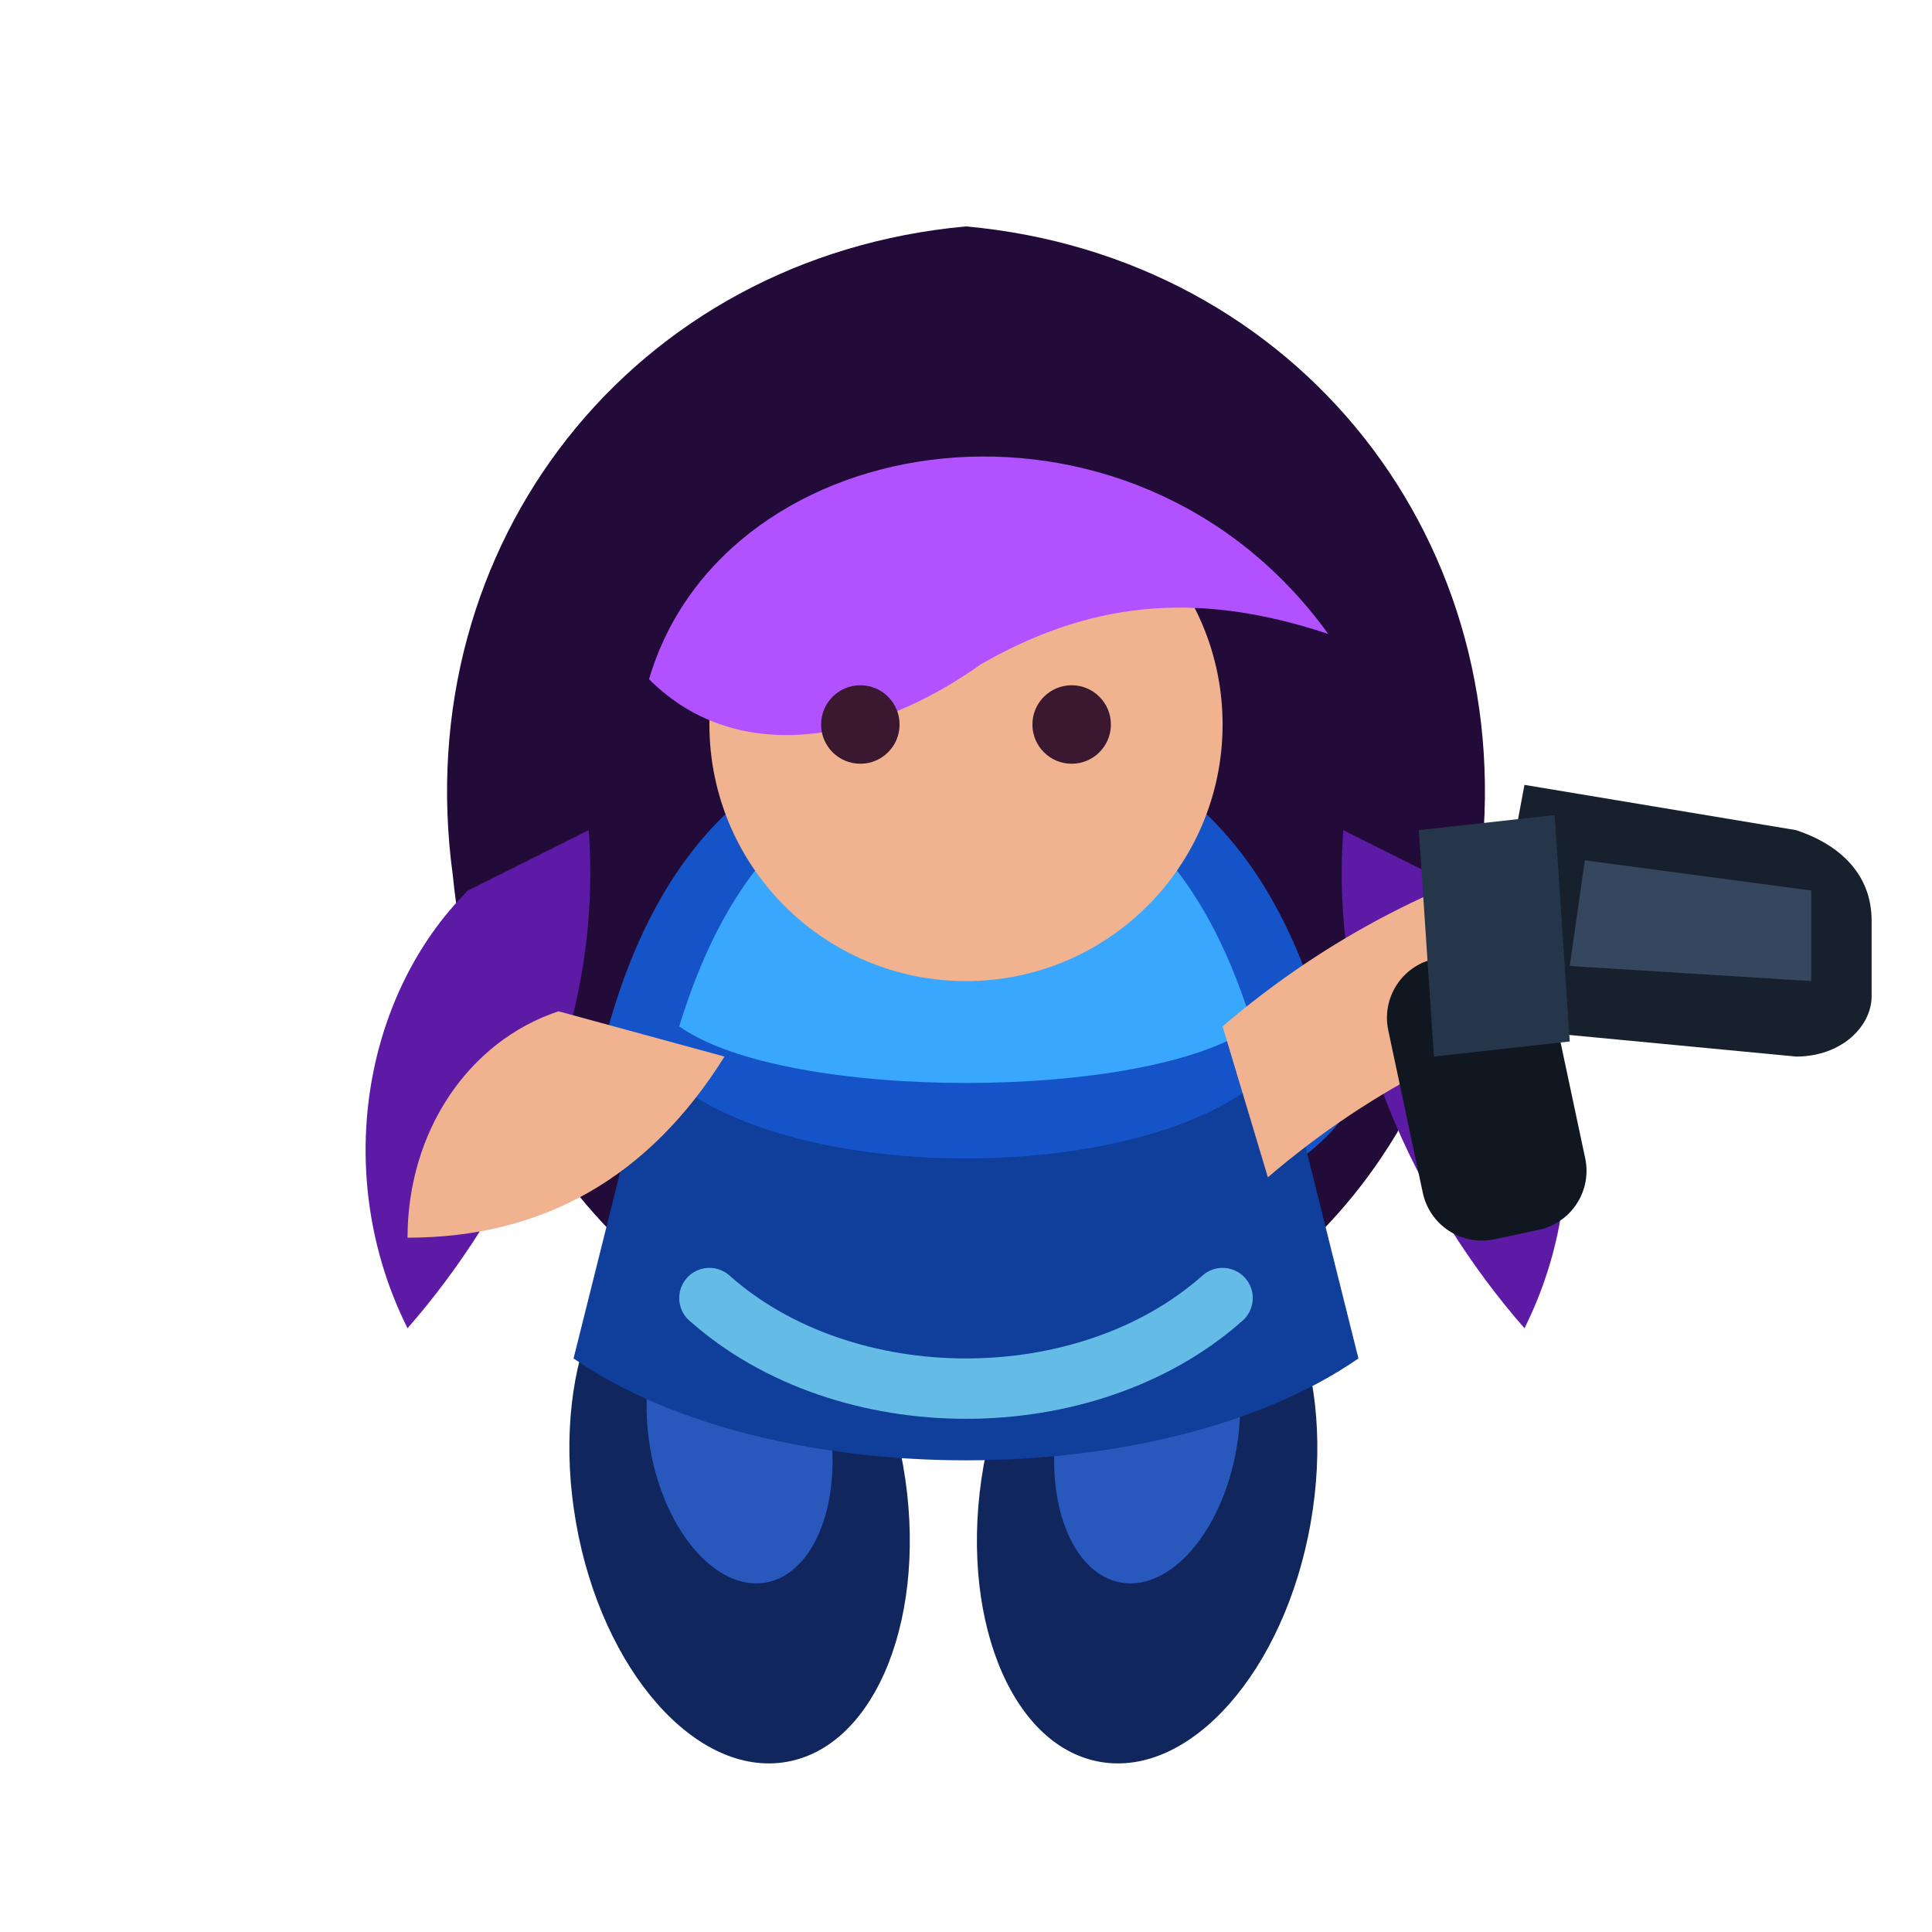
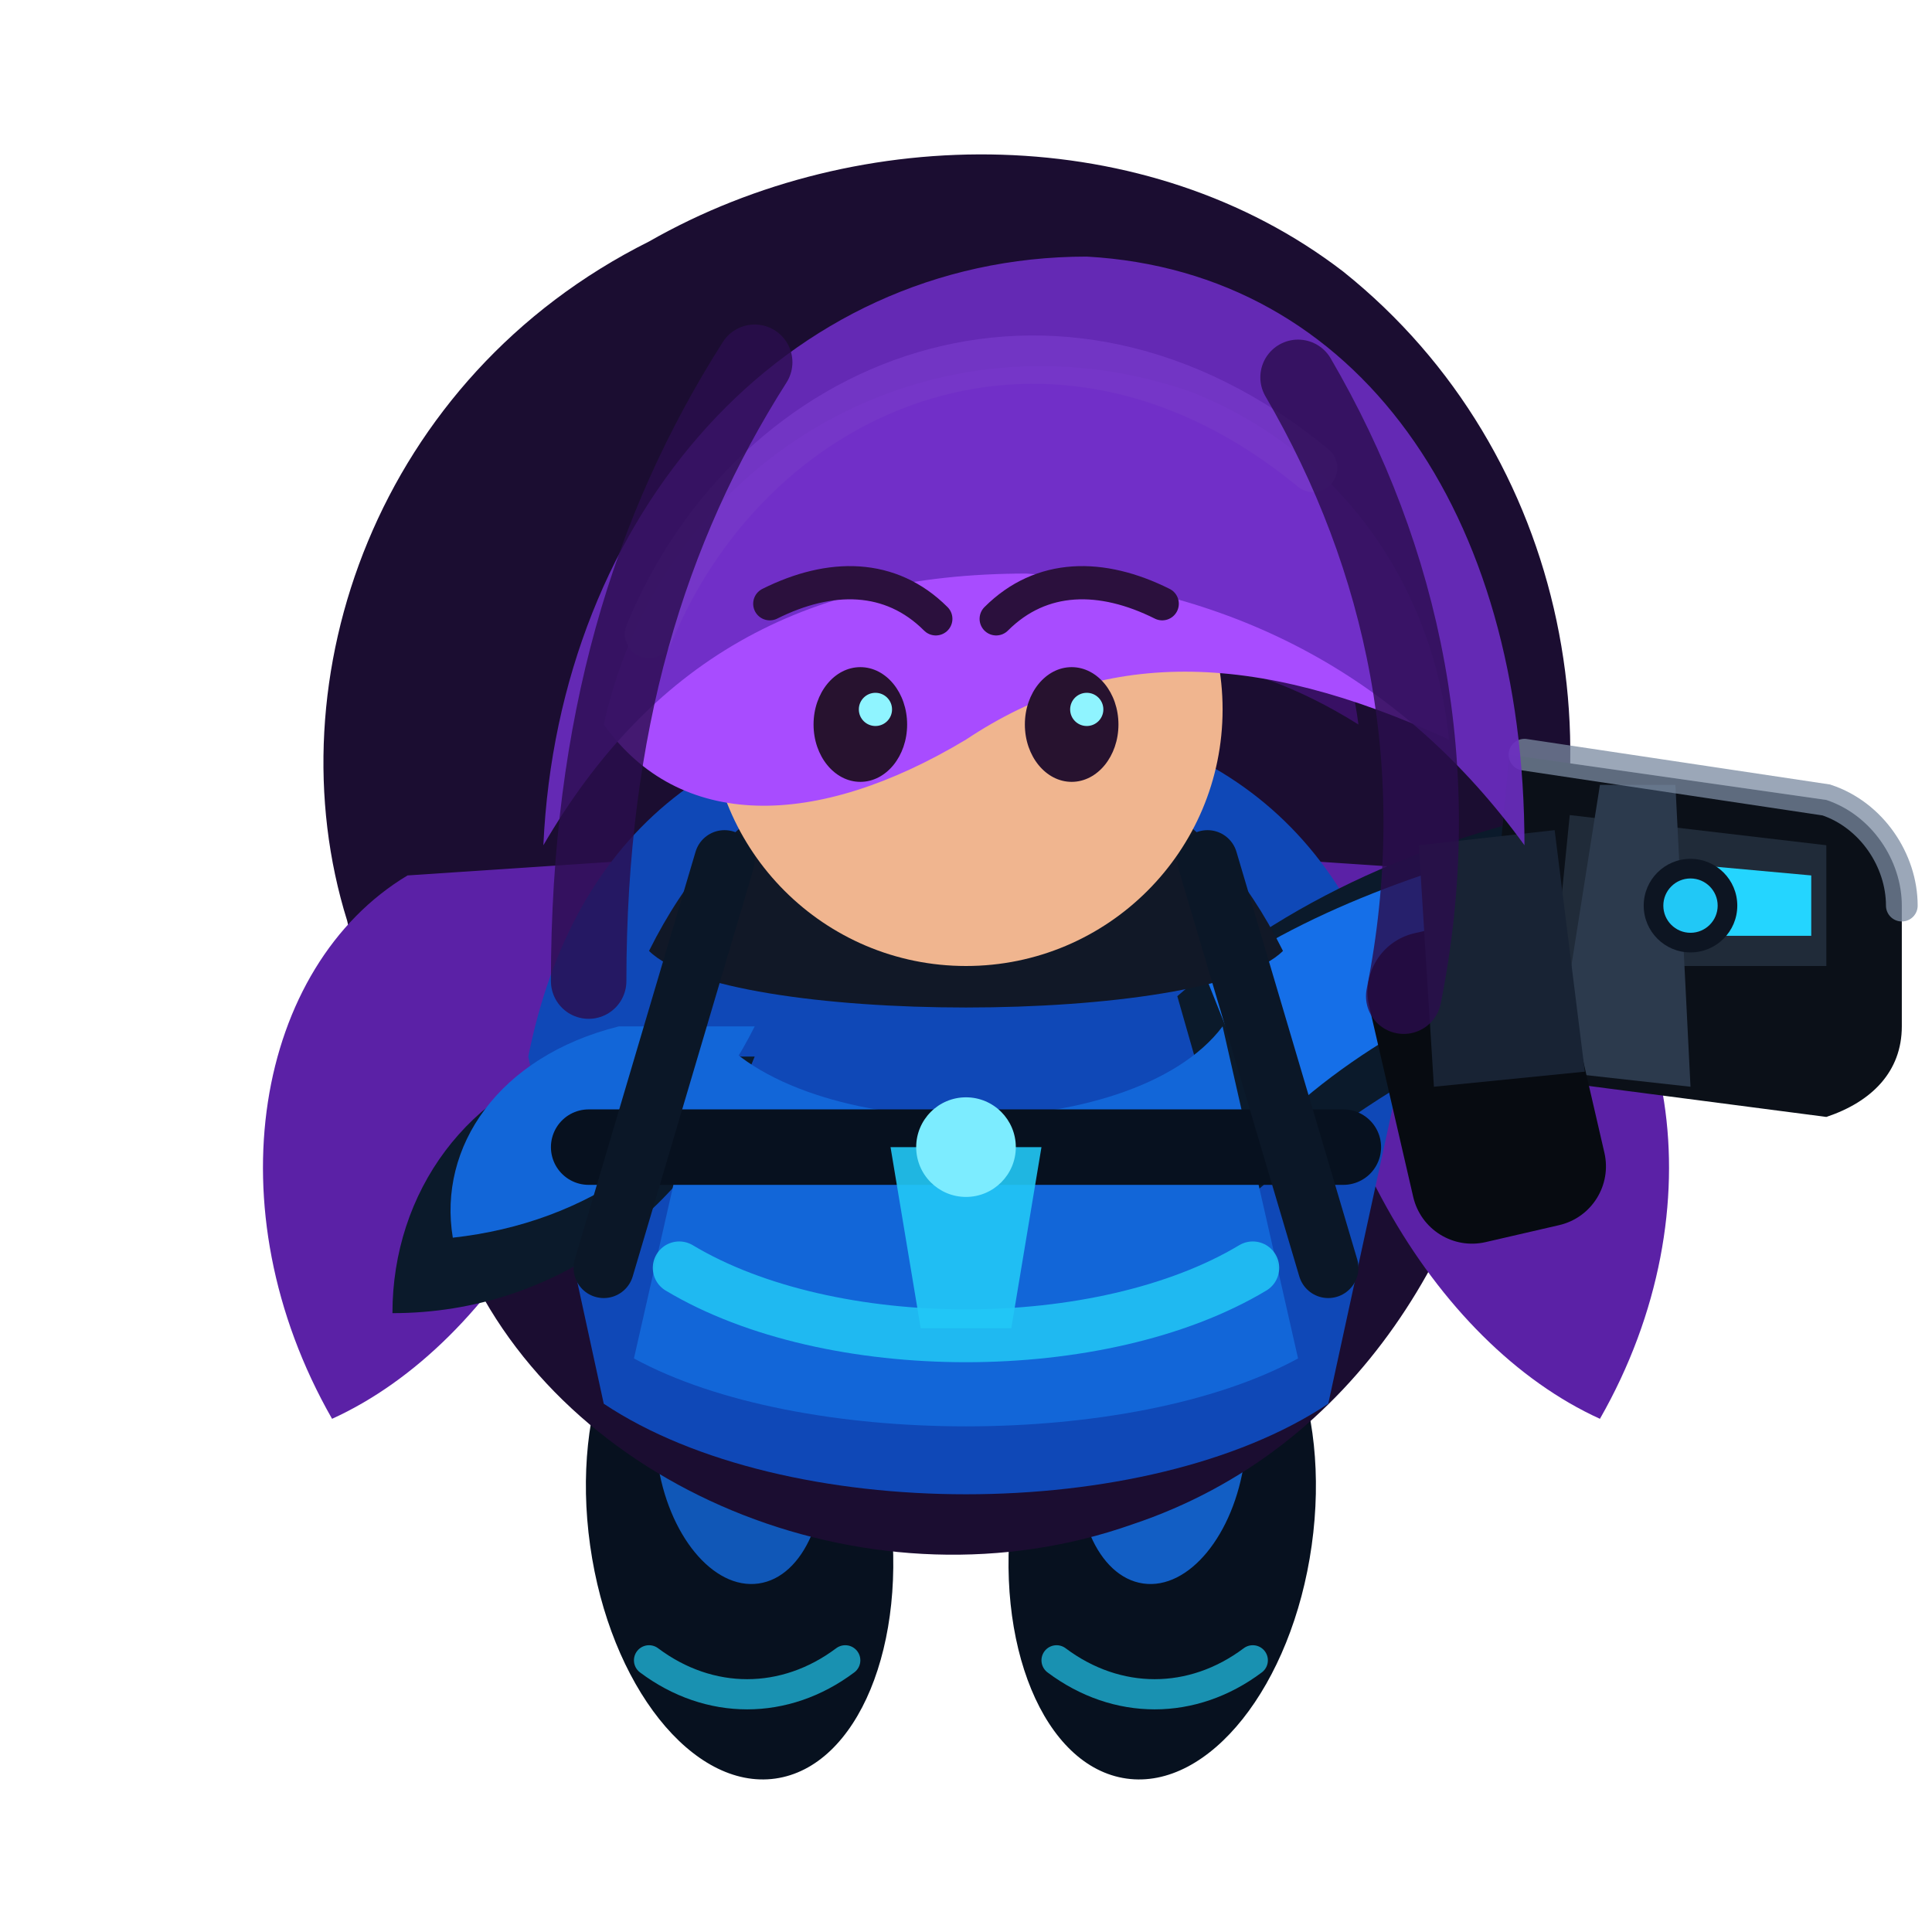
<svg xmlns="http://www.w3.org/2000/svg" viewBox="0 0 128 128">
  <g id="bottom_half_feet">
-     <ellipse id="left_foot" cx="49" cy="99" rx="11" ry="18" transform="rotate(-10 49 99)" fill="#10265d" />
-     <ellipse id="right_foot" cx="76" cy="99" rx="11" ry="18" transform="rotate(10 76 99)" fill="#10265d" />
-     <ellipse cx="49" cy="95" rx="6" ry="10" transform="rotate(-10 49 95)" fill="#2f67d8" opacity="0.78" />
-     <ellipse cx="76" cy="95" rx="6" ry="10" transform="rotate(10 76 95)" fill="#2f67d8" opacity="0.78" />
+     <ellipse id="left_foot" cx="49" cy="101" rx="10" ry="17" transform="rotate(-8 49 101)" fill="#07111f" />
+     <ellipse id="right_foot" cx="77" cy="101" rx="10" ry="17" transform="rotate(8 77 101)" fill="#07111f" />
+     <ellipse cx="49" cy="96" rx="5.5" ry="9" transform="rotate(-8 49 96)" fill="#1266d8" opacity="0.82" />
+     <ellipse cx="77" cy="96" rx="5.5" ry="9" transform="rotate(8 77 96)" fill="#156fe8" opacity="0.82" />
+     <path d="M43 110 C47 113 52 113 56 110" fill="none" stroke="#24d5ff" stroke-width="2" stroke-linecap="round" opacity="0.65" />
+     <path d="M70 110 C74 113 79 113 83 110" fill="none" stroke="#24d5ff" stroke-width="2" stroke-linecap="round" opacity="0.65" />
  </g>
  <g id="top_half_body_and_gun">
-     <path d="M30 58 C27 36 42 17 64 15 C86 17 101 36 98 58 C96 78 82 91 64 92 C46 91 32 78 30 58 Z" fill="#220b39" />
-     <path d="M31 59 C24 66 22 78 27 88 C34 80 40 68 39 55 Z" fill="#5d1aa4" />
-     <path d="M97 59 C104 66 106 78 101 88 C94 80 88 68 89 55 Z" fill="#5d1aa4" />
-     <path d="M39 74 C42 56 51 48 64 48 C77 48 86 56 89 74 C81 85 47 85 39 74 Z" fill="#1554c8" />
-     <path d="M45 68 C49 55 56 51 64 51 C72 51 79 55 83 68 C76 73 52 73 45 68 Z" fill="#3aa7ff" />
-     <path d="M43 70 C50 79 78 79 85 70 L90 90 C77 99 51 99 38 90 Z" fill="#0f3e9b" />
-     <path d="M37 67 C31 69 27 75 27 82 C36 82 43 78 48 70 Z" fill="#f1b38f" />
-     <path d="M81 68 C88 62 96 58 104 56 L108 66 C99 68 91 72 84 78 Z" fill="#f1b38f" />
-     <path d="M101 52 L119 55 C122 56 124 58 124 61 L124 66 C124 68 122 70 119 70 L98 68 Z" fill="#17202d" />
-     <path d="M105 57 L120 59 L120 65 L104 64 Z" fill="#35475e" />
-     <rect x="93" y="63" width="11" height="19" rx="4" transform="rotate(-12 98.5 72.5)" fill="#101720" />
-     <path d="M94 55 L103 54 L104 69 L95 70 Z" fill="#26364a" />
-     <circle cx="64" cy="48" r="17" fill="#f1b38f" />
-     <path id="forehead_bang" d="M43 45 C48 28 75 24 88 42 C79 39 72 40 65 44 C58 49 49 51 43 45 Z" fill="#b151ff" />
-     <circle cx="57" cy="48" r="2.6" fill="#3a1830" />
-     <circle cx="71" cy="48" r="2.6" fill="#3a1830" />
-     <path d="M47 86 C56 94 72 94 81 86" fill="none" stroke="#7fe4ff" stroke-width="4" stroke-linecap="round" opacity="0.75" />
+     <path d="M23 61 C18 45 25 25 43 16 C57 8 76 8 89 18 C104 30 108 51 100 68 C98 82 90 96 75 101 C58 107 38 99 31 84 C27 77 25 70 23 61 Z" fill="#1b0d31" />
+     <path d="M27 58 C17 64 14 80 22 94 C33 89 42 74 42 57 Z" fill="#5b21a6" />
+     <path d="M101 58 C111 64 114 80 106 94 C95 89 86 74 86 57 Z" fill="#5b21a6" />
+     <path d="M35 70 C38 55 48 47 64 47 C80 47 90 55 93 70 L88 93 C76 101 52 101 40 93 Z" fill="#0f48b7" />
+     <path d="M39 70 C31 72 26 79 26 87 C37 87 46 80 50 70 Z" fill="#0b1a2b" />
+     <path d="M41 68 C33 70 29 76 30 82 C39 81 46 76 50 68 Z" fill="#1266d8" />
+     <path d="M78 66 C86 59 96 55 107 53 L111 65 C100 67 91 72 82 80 Z" fill="#0b1a2b" />
+     <path d="M80 65 C87 60 96 57 105 55 L108 62 C98 65 90 69 84 75 Z" fill="#156fe8" />
+     <path d="M100 50 L121 53 C124 54 126 57 126 60 L126 68 C126 71 124 73 121 74 L98 71 Z" fill="#0b1018" />
+     <path d="M104 54 L121 56 L121 64 L103 64 Z" fill="#202b39" />
+     <path d="M109 57 L120 58 L120 62 L108 62 Z" fill="#24d5ff" />
+     <path d="M106 52 L111 52 L112 72 L103 71 Z" fill="#2c3a4d" />
+     <rect x="92" y="61" width="13" height="21" rx="4" transform="rotate(-13 98.5 71.5)" fill="#070b11" />
+     <path d="M94 56 L103 55 L105 71 L95 72 Z" fill="#182334" />
+     <circle cx="112" cy="60" r="3.1" fill="#0d1522" />
+     <circle cx="112" cy="60" r="1.8" fill="#21c8f6" />
+     <path d="M101 50 L121 53 C124 54 126 57 126 60" fill="none" stroke="#798aa0" stroke-width="2.1" stroke-linecap="round" opacity="0.75" />
+     <path d="M43 63 C48 53 55 50 64 50 C73 50 80 53 85 63 C80 68 48 68 43 63 Z" fill="#111827" />
+     <path d="M47 68 C53 76 75 76 81 68 L86 90 C75 96 53 96 42 90 Z" fill="#1266d8" />
+     <path d="M39 76 L89 76" fill="none" stroke="#07111f" stroke-width="5" stroke-linecap="round" />
+     <path d="M45 84 C55 90 73 90 83 84" fill="none" stroke="#21c8f6" stroke-width="3.5" stroke-linecap="round" opacity="0.85" />
+     <path d="M48 57 L40 84" fill="none" stroke="#0b1727" stroke-width="4" stroke-linecap="round" />
+     <path d="M80 57 L88 84" fill="none" stroke="#0b1727" stroke-width="4" stroke-linecap="round" />
+     <circle cx="64" cy="47" r="17" fill="#f0b58f" />
+     <path d="M48 44 C52 33 63 28 76 31 C84 34 89 40 90 48 C82 43 74 42 65 47 C57 52 51 52 48 44 Z" fill="#381064" />
+     <path id="forehead_bang" d="M40 48 C44 30 62 20 79 26 C89 30 95 39 96 49 C83 43 73 43 64 49 C54 55 45 55 40 48 Z" fill="#a84cff" />
+     <path d="M43 42 C50 25 70 17 87 31" fill="none" stroke="#d39cff" stroke-width="3.2" stroke-linecap="round" opacity="0.82" />
+     <path d="M36 56 C37 34 52 17 72 17 C90 18 101 34 101 56 C93 45 82 39 68 38 C53 38 43 44 36 56 Z" fill="#6b2cc2" opacity="0.9" />
+     <path d="M50 24 C43 35 39 48 39 65" fill="none" stroke="#2a0d4d" stroke-width="5" stroke-linecap="round" opacity="0.8" />
+     <path d="M86 25 C93 37 96 51 93 66" fill="none" stroke="#2a0d4d" stroke-width="5" stroke-linecap="round" opacity="0.8" />
+     <ellipse cx="57" cy="48" rx="3.1" ry="3.8" fill="#27122f" />
+     <ellipse cx="71" cy="48" rx="3.1" ry="3.8" fill="#27122f" />
+     <circle cx="58" cy="47" r="1.1" fill="#8ff4ff" />
+     <circle cx="72" cy="47" r="1.1" fill="#8ff4ff" />
+     <path d="M51 40 C55 38 59 38 62 41" fill="none" stroke="#2b103d" stroke-width="2.2" stroke-linecap="round" />
+     <path d="M66 41 C69 38 73 38 77 40" fill="none" stroke="#2b103d" stroke-width="2.2" stroke-linecap="round" />
+     <path d="M59 76 L69 76 L67 88 L61 88 Z" fill="#21c8f6" opacity="0.9" />
+     <circle cx="64" cy="76" r="3.3" fill="#7cecff" />
  </g>
</svg>
